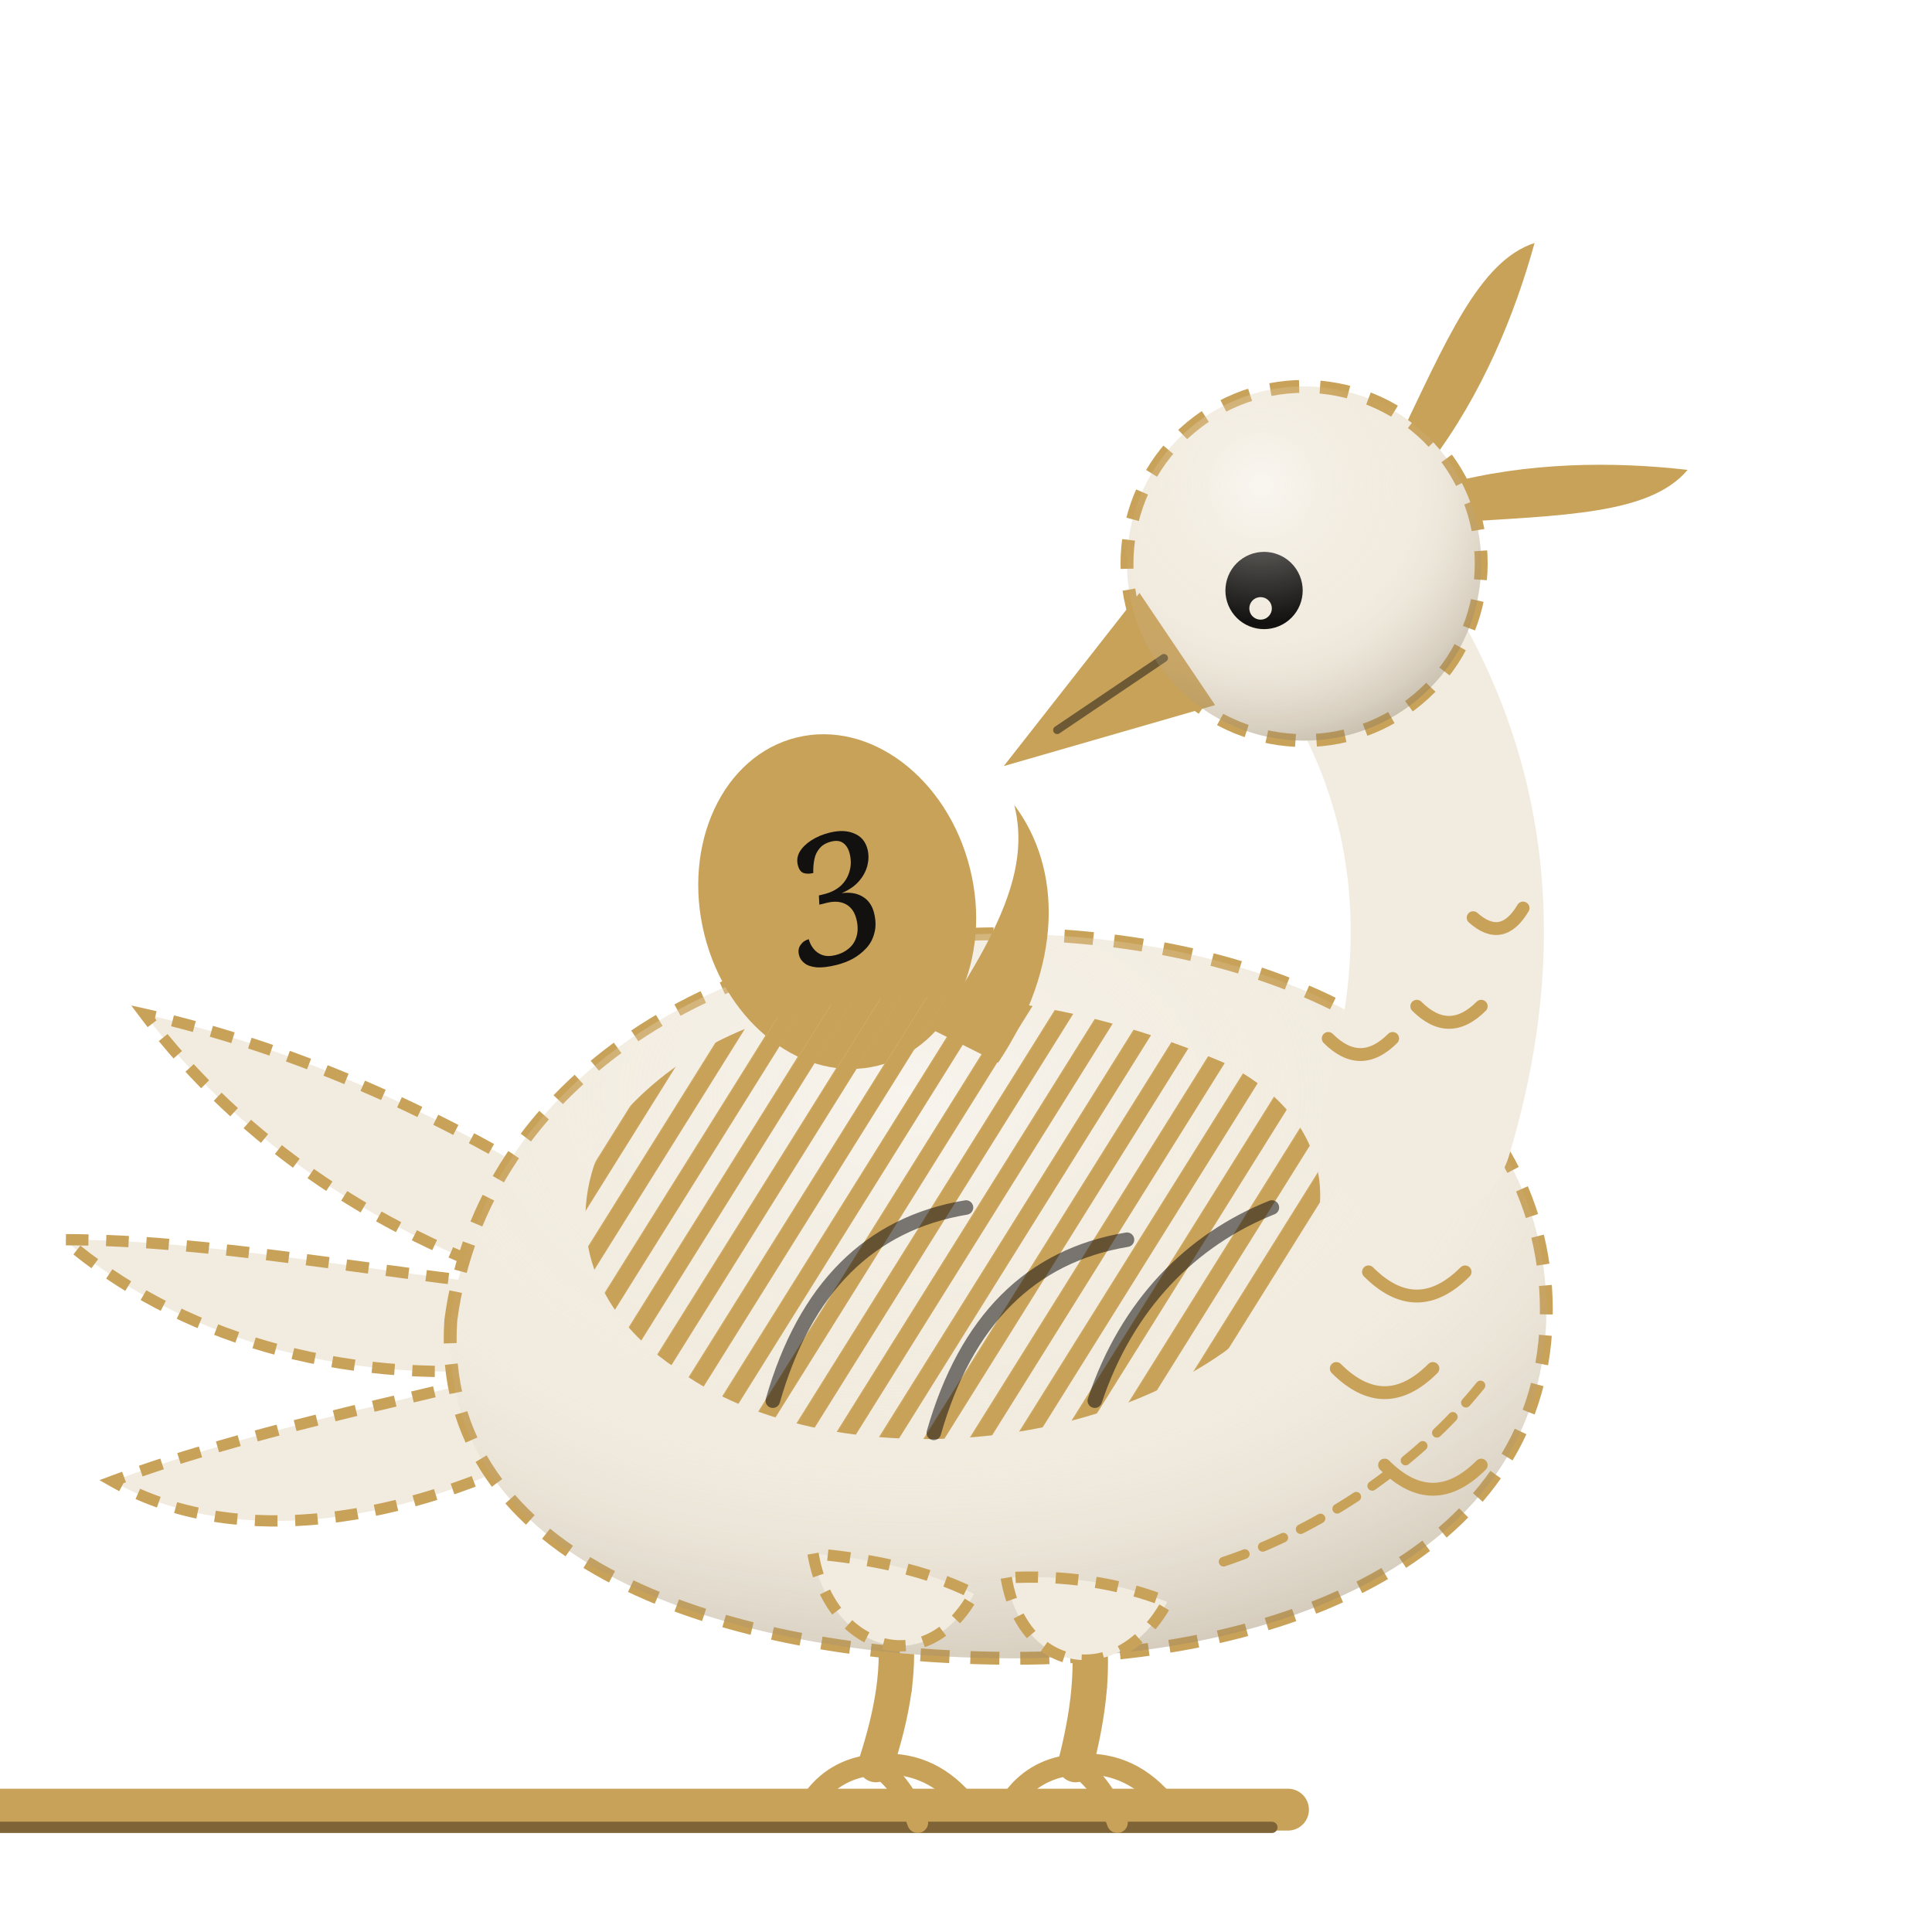
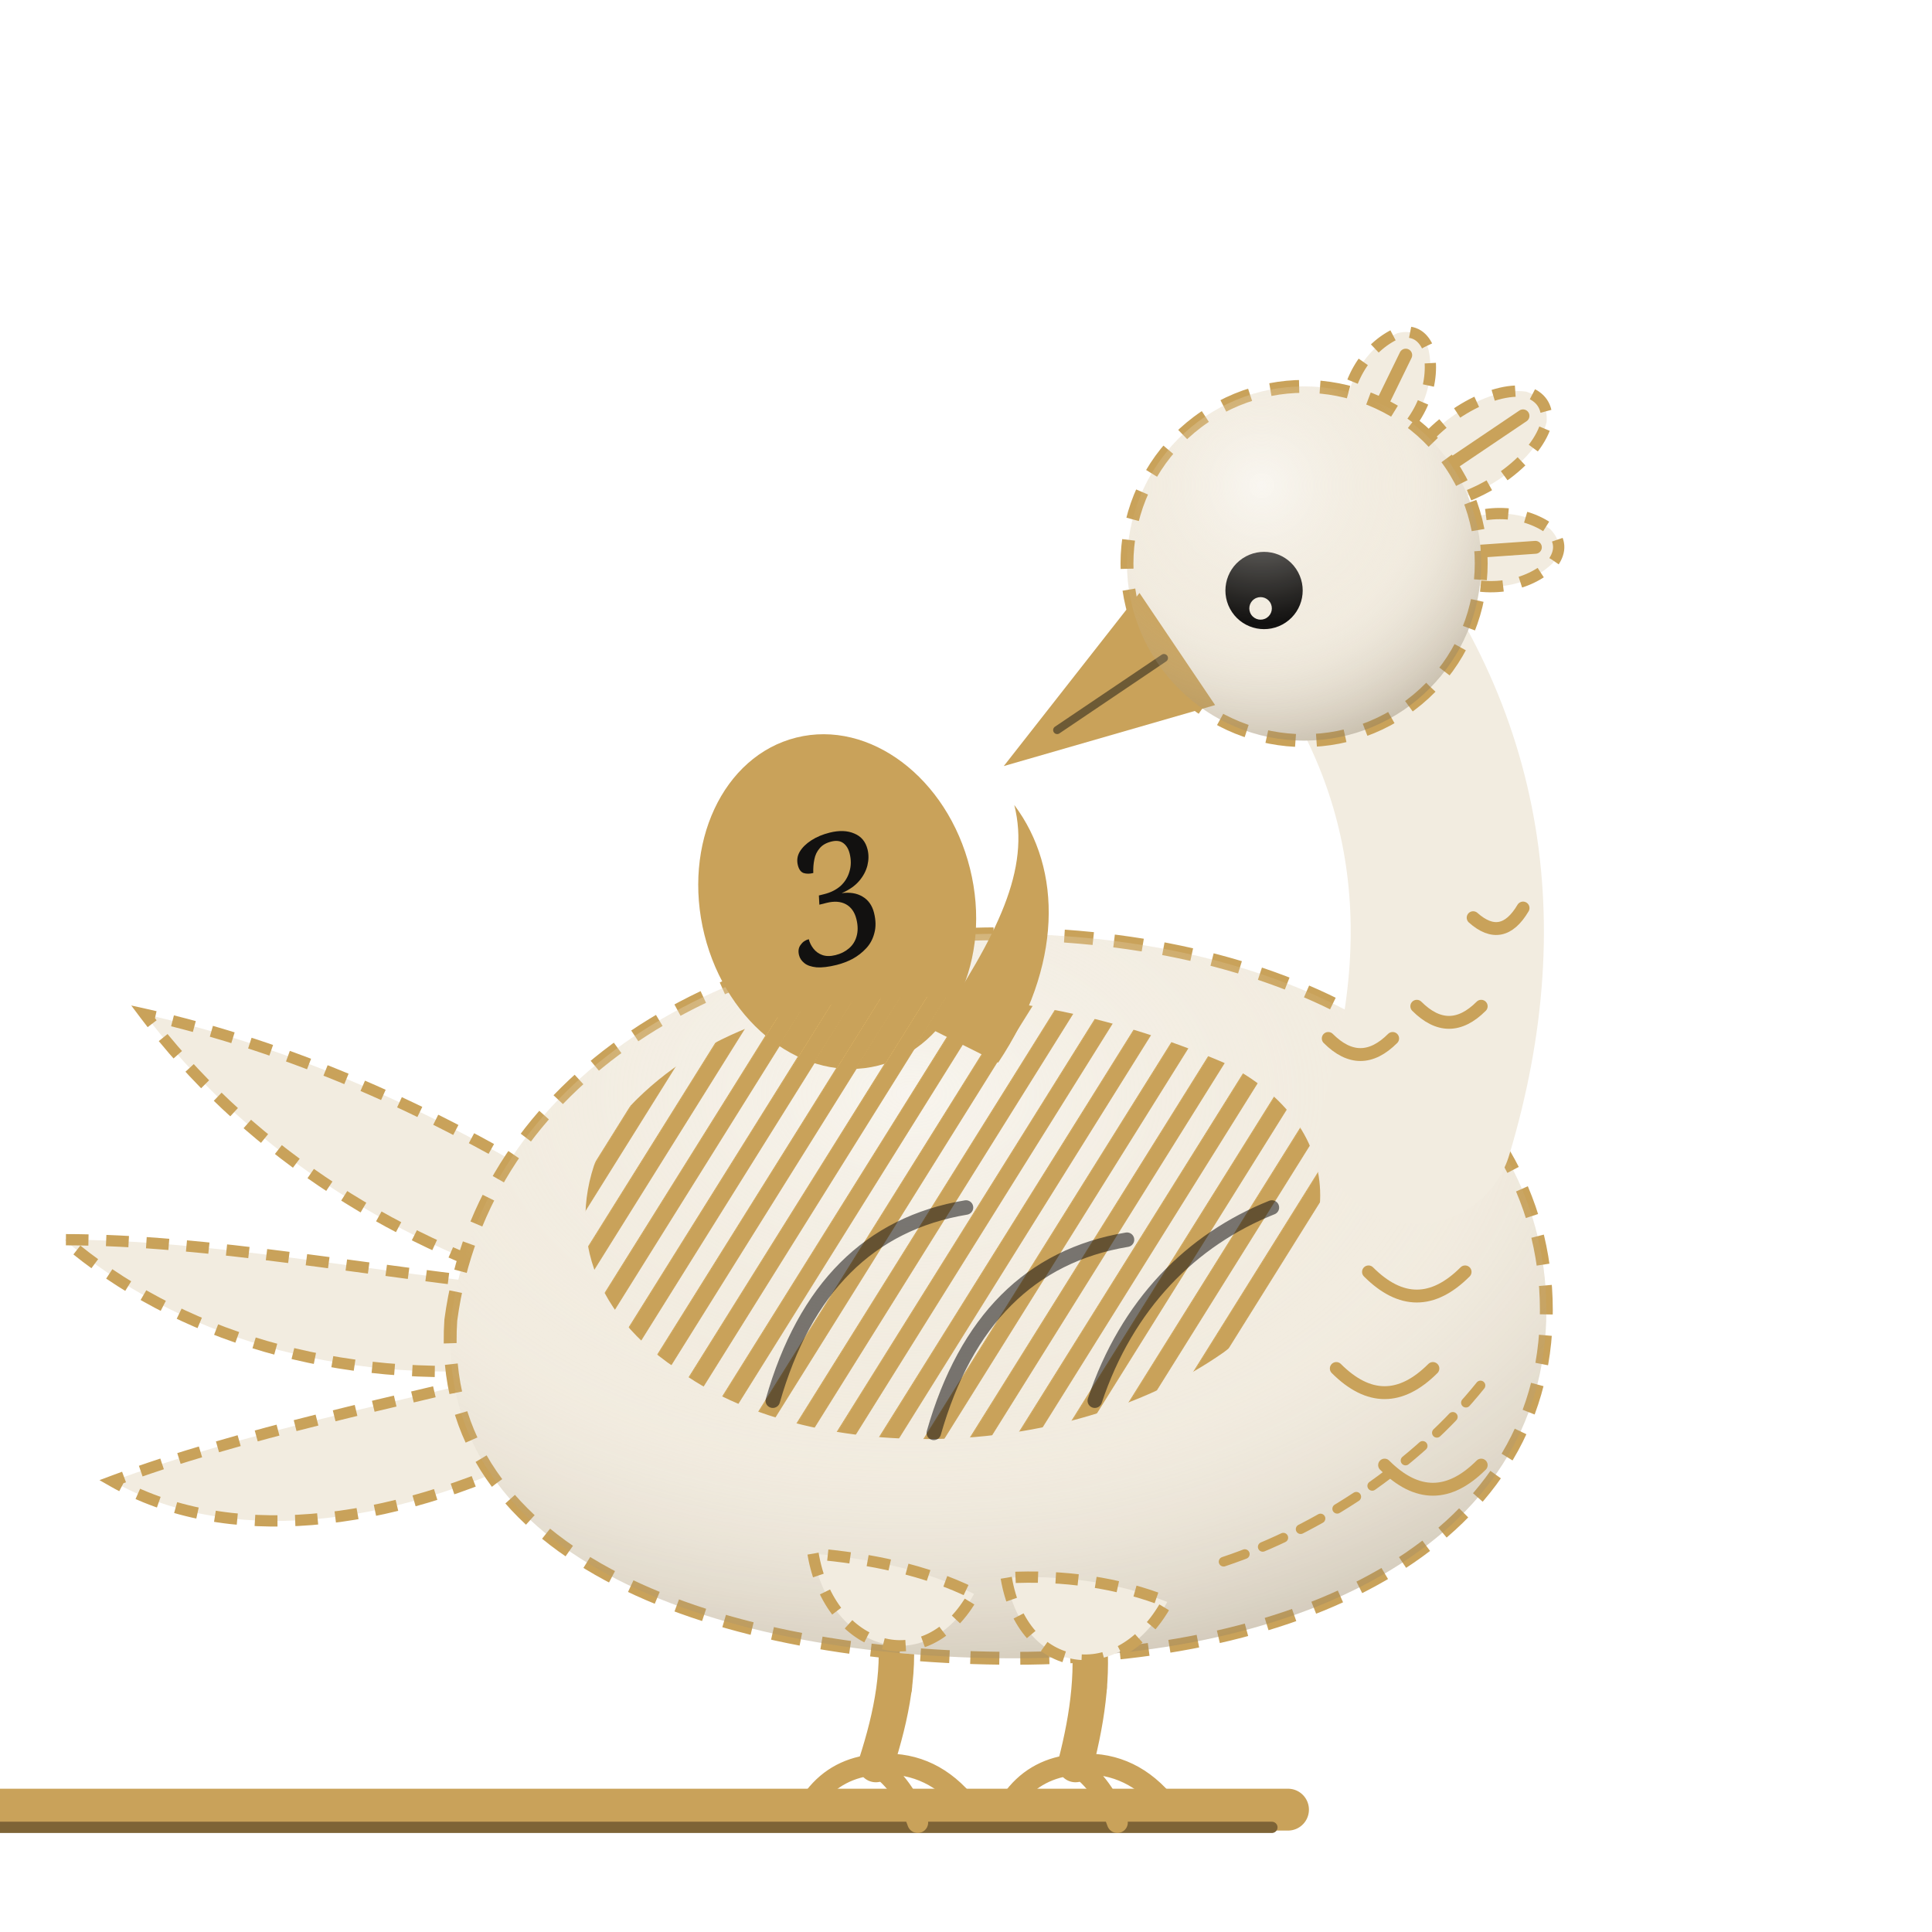
<svg xmlns="http://www.w3.org/2000/svg" viewBox="0 0 120 120">
  <defs>
    <pattern id="satin" width="2.4" height="2.4" patternUnits="userSpaceOnUse" patternTransform="rotate(32)">
      <rect width="1.1" height="2.4" fill="#C9A25A" />
    </pattern>
    <radialGradient id="shadeBody" cx="42%" cy="22%" r="85%">
      <stop offset="0" stop-color="#FFFFFF" stop-opacity="0.45" />
      <stop offset="0.55" stop-color="#F2ECE0" stop-opacity="0" />
      <stop offset="1" stop-color="#7A6A50" stop-opacity="0.32" />
    </radialGradient>
    <radialGradient id="shadeHead" cx="38%" cy="28%" r="78%">
      <stop offset="0" stop-color="#FFFFFF" stop-opacity="0.55" />
      <stop offset="0.5" stop-color="#F2ECE0" stop-opacity="0" />
      <stop offset="1" stop-color="#7A6A50" stop-opacity="0.4" />
    </radialGradient>
  </defs>
  <path id="peg" d="M-2 112.4 H80" stroke="#C9A25A" stroke-width="2.6" stroke-linecap="round" />
  <path d="M-2 113.5 H79" stroke="#7E6436" stroke-width="0.7" stroke-linecap="round" />
  <g id="legs" fill="none" stroke="#C9A25A" stroke-linecap="round">
    <path d="M55.5 100.5 C56 103.5 55.4 106.5 54.4 109.6" stroke-width="2.2" />
    <path d="M67.5 100.5 C68 103.5 67.6 106.5 66.8 109.6" stroke-width="2.2" />
    <circle cx="55.6" cy="104.8" r="1.05" fill="#C9A25A" stroke="none" />
    <circle cx="67.7" cy="104.8" r="1.05" fill="#C9A25A" stroke="none" />
    <path d="M54.4 109.6 Q57.6 109.3 59.8 111.8 M54.4 109.6 Q56.2 110.9 57 113.2 M54.4 109.6 Q52 109.8 50.6 111.6" stroke-width="1.3" />
    <path d="M66.8 109.6 Q70 109.3 72.2 111.8 M66.8 109.6 Q68.6 110.9 69.4 113.2 M66.8 109.6 Q64.4 109.8 63 111.6" stroke-width="1.3" />
  </g>
  <g id="tail" fill="#F2ECE0" stroke="#C9A25A" stroke-width="0.7" stroke-dasharray="1.4 1.1">
    <path d="M34 80 C24 77 15 71 9 63 C18 65 27 69 35 74 Z" />
    <path d="M32 85 C21 86 11 83 4 77 C13 77 23 79 33 80 Z" />
    <path d="M34 90 C24 95 14 96 7 92 C15 89 25 87 33 85 Z" />
  </g>
  <path id="body" d="M28 82 C30 67 45 58 62 58 C80 58 95 66 96 80 C97 95 82 103 63 103 C45 103 27 97 28 82 Z" fill="#F2ECE0" stroke="#C9A25A" stroke-width="0.8" stroke-dasharray="1.8 1.3" />
  <path id="body-shade" d="M28 82 C30 67 45 58 62 58 C80 58 95 66 96 80 C97 95 82 103 63 103 C45 103 27 97 28 82 Z" fill="url(#shadeBody)" />
  <path id="chest" d="M85 79 C87 81 89 81 91 79 M83 85 C85 87 87 87 89 85 M86 91 C88 93 90 93 92 91" fill="none" stroke="#C9A25A" stroke-width="0.8" stroke-linecap="round" />
  <path id="belly-stitch" d="M76 97 C82 95 88 91 92 86" fill="none" stroke="#C9A25A" stroke-width="0.6" stroke-dasharray="1.4 1.2" stroke-linecap="round" />
  <g id="thighs" fill="#F2ECE0" stroke="#C9A25A" stroke-width="0.7" stroke-dasharray="1.4 1.1">
    <path d="M50.5 96.5 C51.5 102.5 57.5 104.5 60.5 99 C57.5 97.5 54 96.8 50.5 96.5 Z" />
    <path d="M62.5 98 C63.5 104 69.5 105 72.5 99.5 C69.5 98.3 66 97.8 62.5 98 Z" />
  </g>
  <g id="egg" transform="translate(52 56) rotate(-14)">
    <ellipse rx="8.5" ry="10.5" fill="#C9A25A" />
    <text y="3.7" text-anchor="middle" font-size="11" font-style="italic" font-weight="500" fill="#121110" font-family="Bodoni Moda, serif">3</text>
  </g>
  <g id="wing">
    <path d="M38 70 C46 60 62 60 76 66 C84 70 84 78 76 84 C66 91 50 91 42 85 C36 81 35 75 38 70 Z" fill="url(#satin)" />
    <path d="M48 87 C50 80 54 76 60 75 M58 89 C60 82 64 78 70 77 M68 87 C70 81 74 77 79 75" fill="none" stroke="#121110" stroke-width="0.9" stroke-linecap="round" opacity="0.55" />
  </g>
  <path id="cradle-feather" d="M58 64 C62 58 64 54 63 50 C66 54 66 60 62 66 Z" fill="#C9A25A" />
  <path id="neck" d="M88 70 Q94 50 81 35" fill="none" stroke="#F2ECE0" stroke-width="12" stroke-linecap="round" />
  <path id="neck-ruff" d="M82.5 64.5 Q84.5 66.5 86.5 64.5 M88 62.5 Q90 64.5 92 62.5 M91.5 57 Q93.3 58.6 94.6 56.4" fill="none" stroke="#C9A25A" stroke-width="0.8" stroke-linecap="round" />
  <g transform="translate(81 35) rotate(146)">
-     <g id="crest" fill="#C9A25A">
-       <path d="M-9 -3 C-15 -6.5 -19.5 -9.5 -23 -8.5 C-19.5 -5.5 -15 -2.5 -10 -0.8 Z" />
-       <path d="M-9 3 C-15 6.5 -19.5 9.5 -23 8.5 C-19.5 5.5 -15 2.5 -10 0.8 Z" />
+     <g id="crest">
+       <g transform="rotate(-30)">
+         <path d="M-8.5 -1.32 C-11.12 -2.80 -13.80 -2.40 -15.40 -1.06 Q-16.30 0 -15.40 1.06 C-13.80 2.40 -11.12 2.80 -8.5 1.32 Z" fill="#F2ECE0" stroke="#C9A25A" stroke-width="0.7" stroke-dasharray="1.4 1.1" />
+         <path class="quill" d="M-9.0 0 L-14.40 0" fill="none" stroke="#C9A25A" stroke-width="0.8" stroke-linecap="round" />
+       </g>
+       <g transform="rotate(30)">
+         <path d="M-8.5 -1.32 C-11.12 -2.80 -13.80 -2.40 -15.40 -1.06 Q-16.30 0 -15.40 1.06 C-13.80 2.40 -11.12 2.80 -8.5 1.32 Z" fill="#F2ECE0" stroke="#C9A25A" stroke-width="0.7" stroke-dasharray="1.4 1.1" />
+         <path class="quill" d="M-9.0 0 L-14.40 0" fill="none" stroke="#C9A25A" stroke-width="0.8" stroke-linecap="round" />
+       </g>
+       <g transform="rotate(0)">
+         <path d="M-8.5 -1.43 C-11.82 -3.00 -15.80 -2.60 -17.40 -1.14 Q-18.30 0 -17.40 1.14 C-15.80 2.60 -11.82 3.00 -8.5 1.43 Z" fill="#F2ECE0" stroke="#C9A25A" stroke-width="0.7" stroke-dasharray="1.4 1.1" />
+         <path class="quill" d="M-9.0 0 L-16.40 0" fill="none" stroke="#C9A25A" stroke-width="0.8" stroke-linecap="round" />
+       </g>
    </g>
    <circle id="skull" r="11" fill="#F2ECE0" stroke="#C9A25A" stroke-width="0.8" stroke-dasharray="1.8 1.3" />
    <path id="beak" d="M9.5 -4.2 L22.5 0 L9.5 4.2 Z" fill="#C9A25A" />
    <path id="mouth" d="M10.5 0 L18.5 0" stroke="#121110" stroke-width="0.5" stroke-linecap="round" opacity="0.5" />
    <g id="eye">
      <circle cx="3" cy="0" r="2.4" fill="#121110" />
      <circle cx="3.8" cy="-0.8" r="0.7" fill="#F2ECE0" />
    </g>
  </g>
  <circle id="head-shade" cx="81" cy="35" r="11" fill="url(#shadeHead)" />
</svg>
